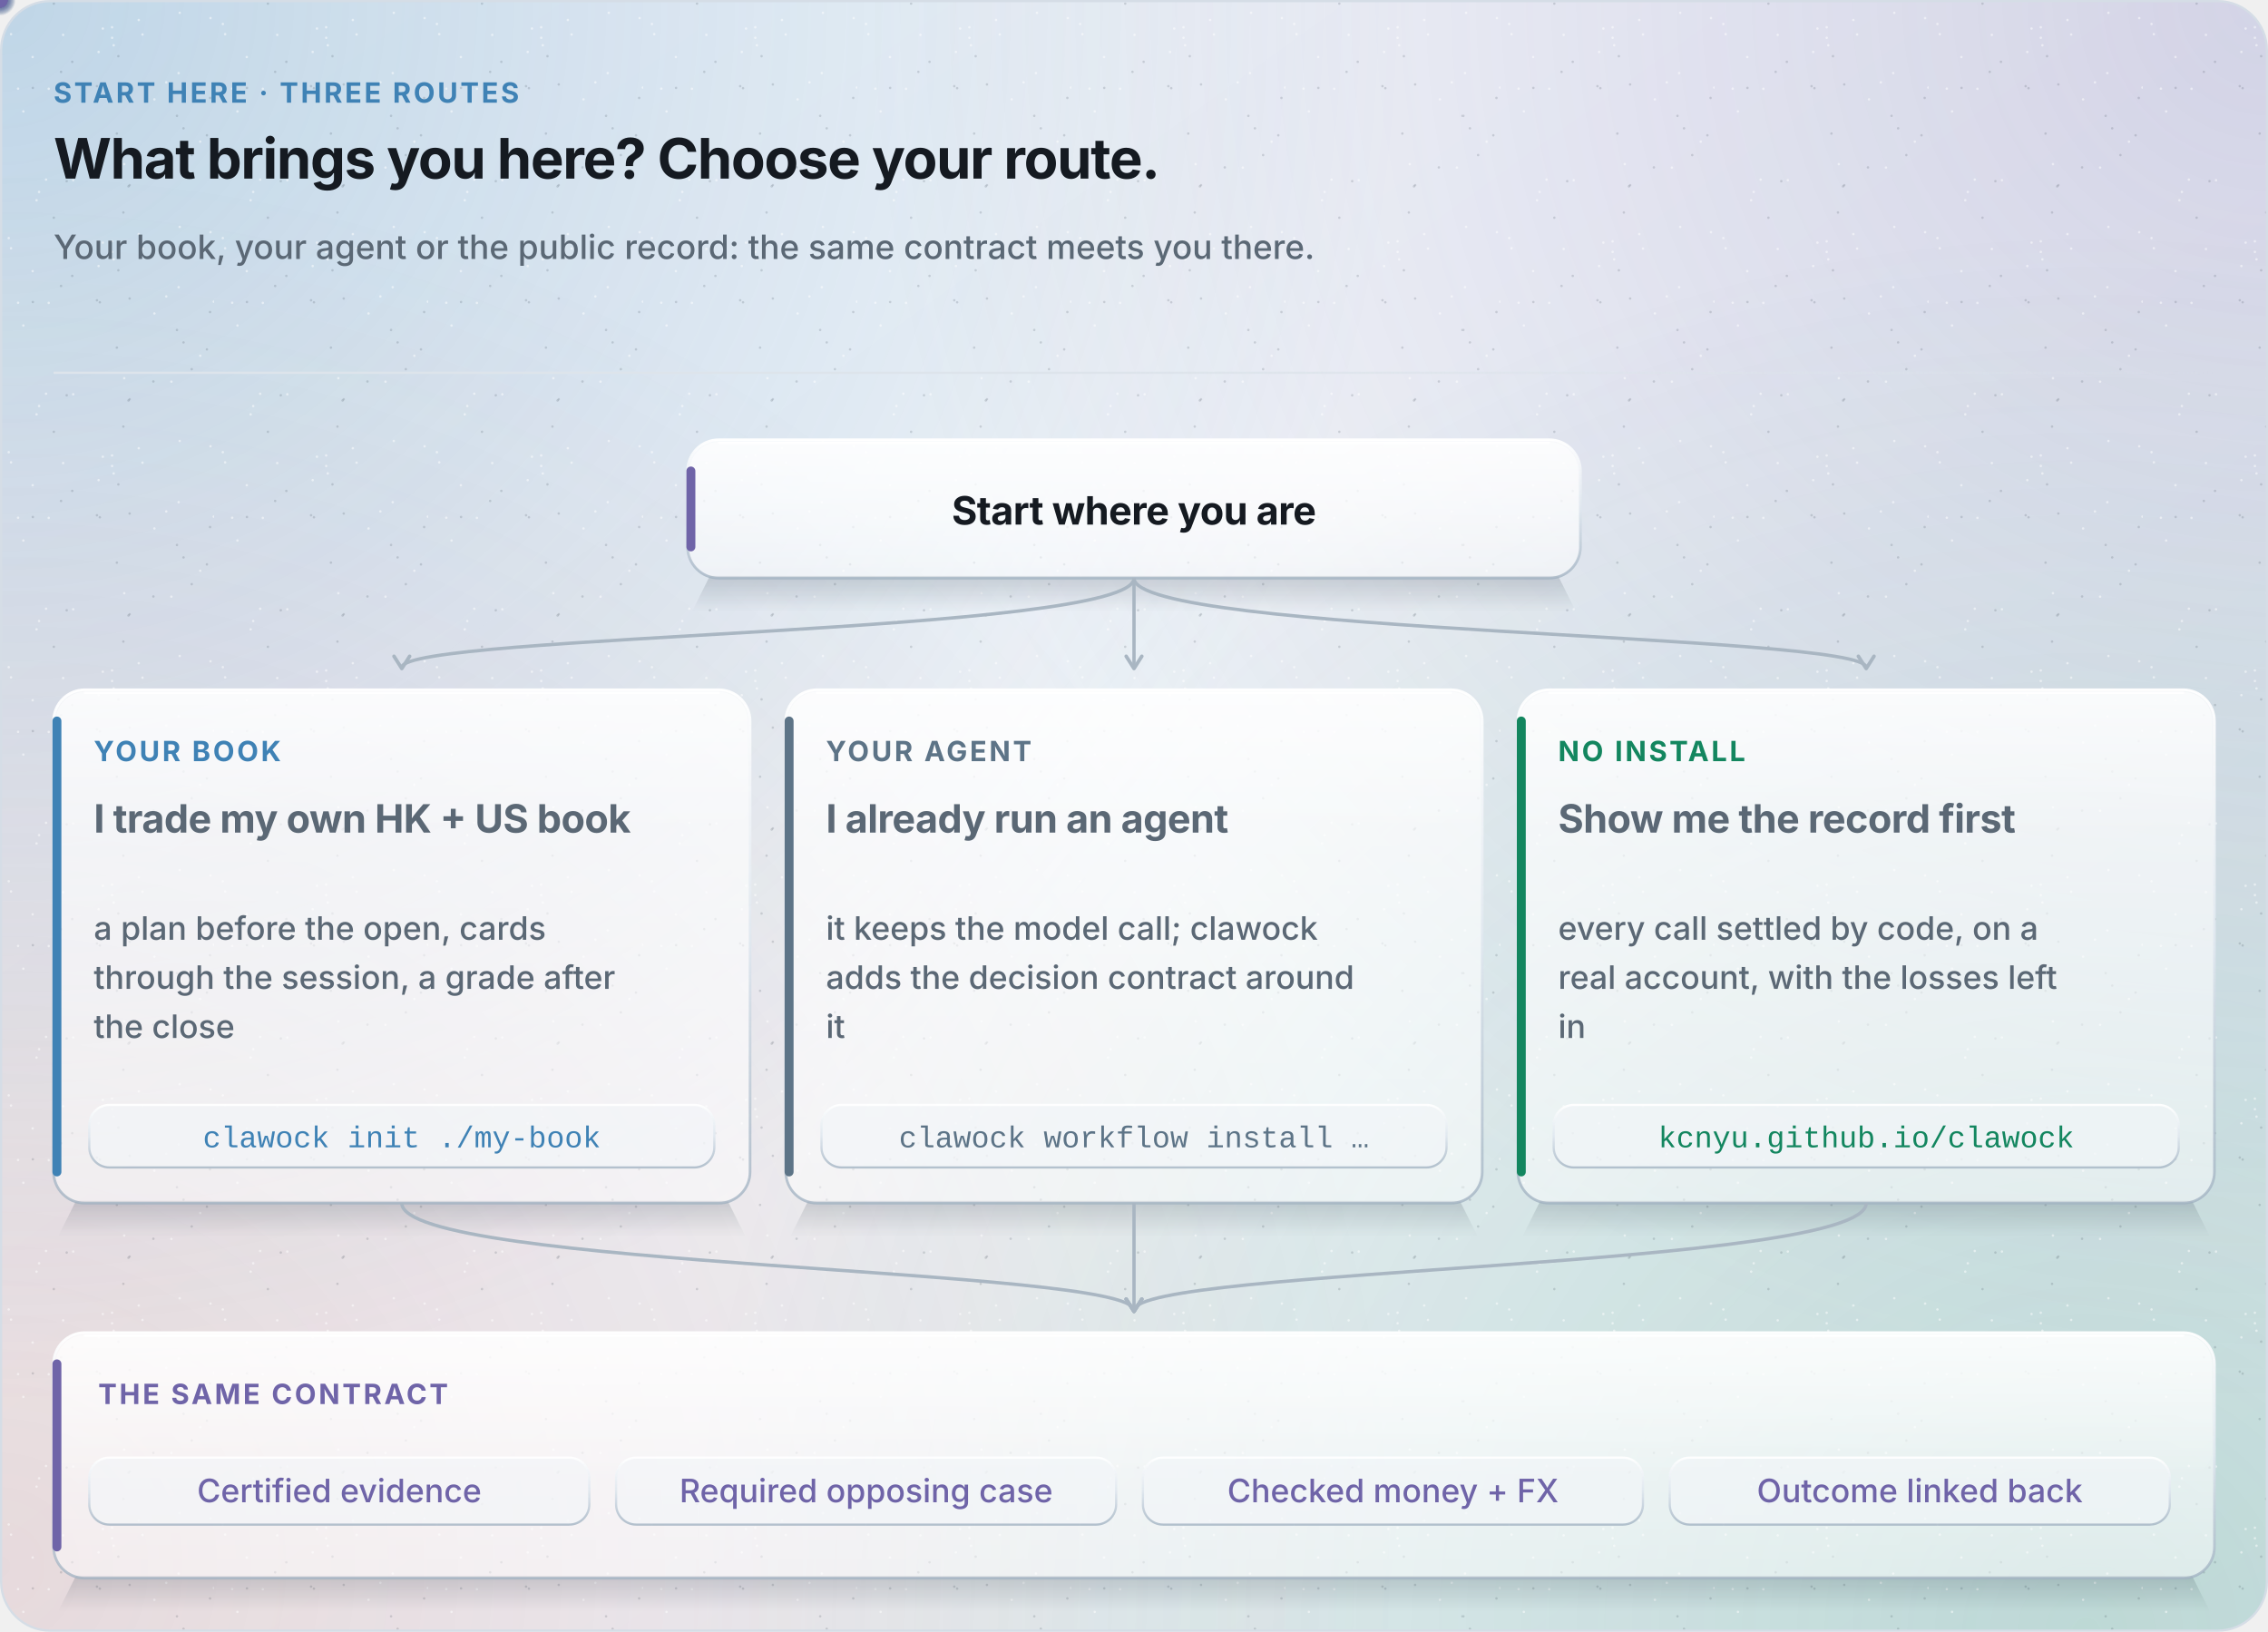
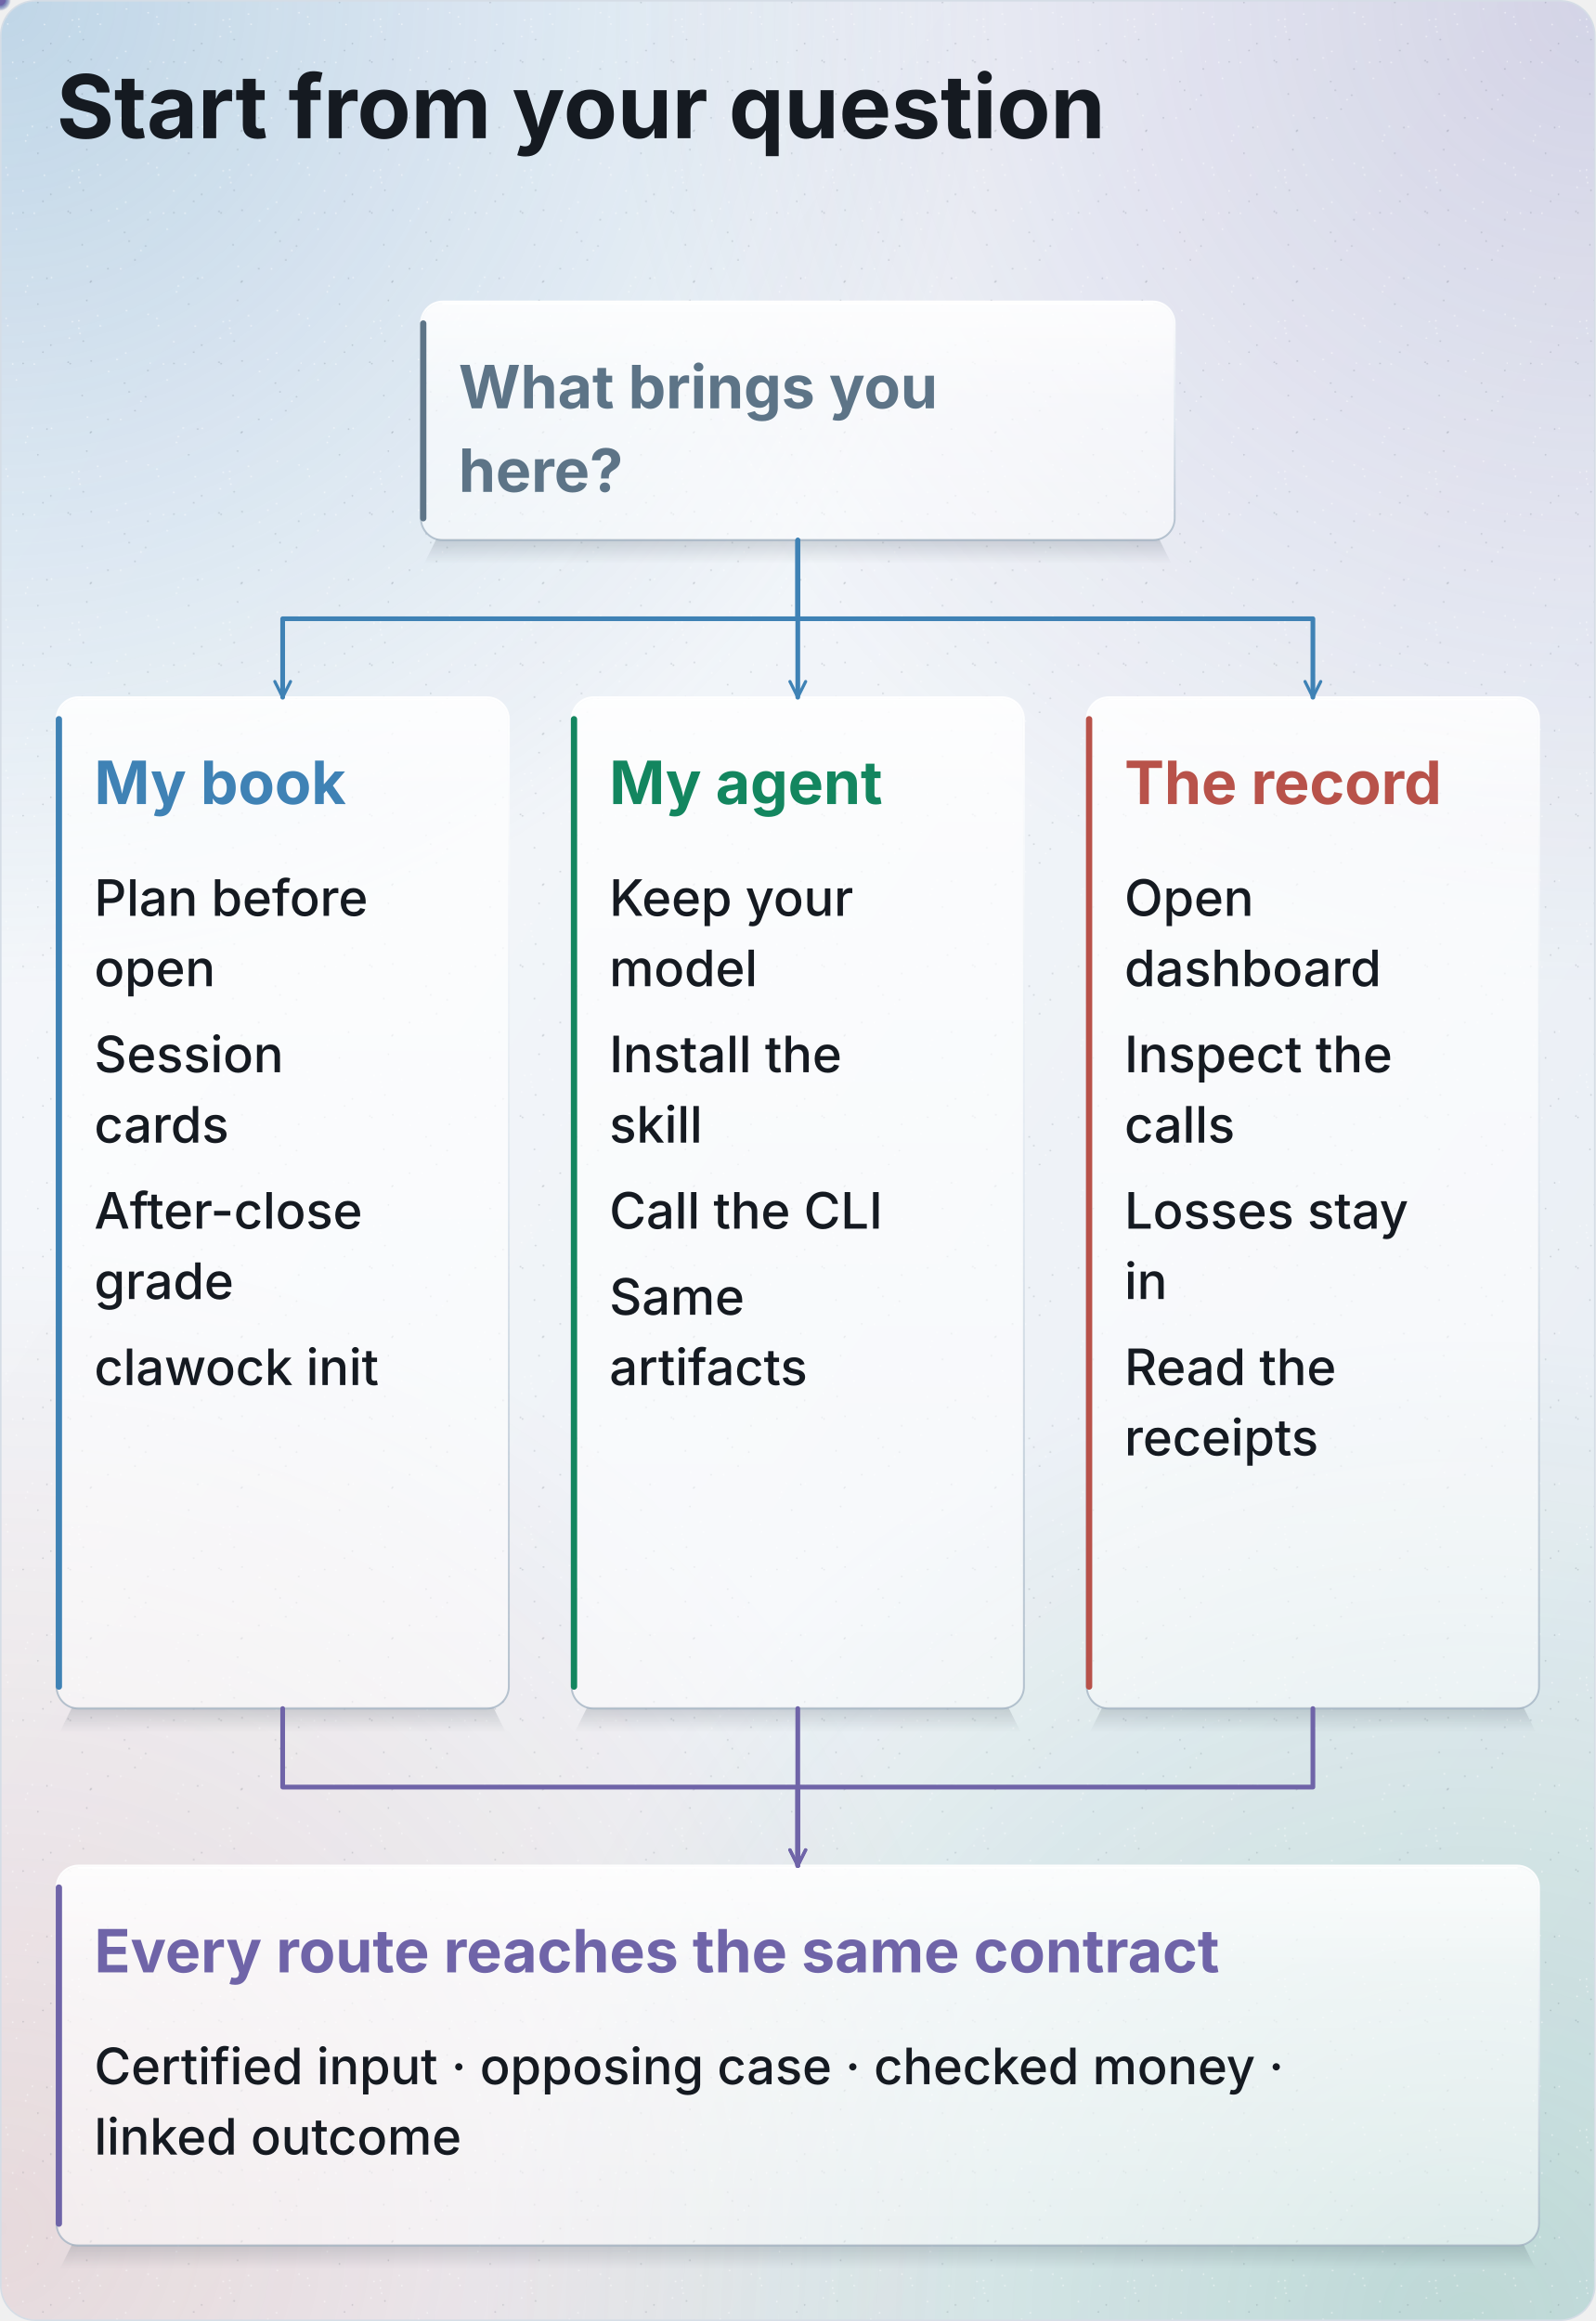
- <svg xmlns="http://www.w3.org/2000/svg" xmlns:xlink="http://www.w3.org/1999/xlink" width="1016" height="731" viewBox="0 0 1016 731" role="img" aria-labelledby="title desc">
+ <svg xmlns="http://www.w3.org/2000/svg" xmlns:xlink="http://www.w3.org/1999/xlink" width="1016" height="1478" viewBox="0 0 1016 1478" role="img" aria-labelledby="title desc">
  <defs>
    <linearGradient id="page" x1="0" y1="0" x2="1" y2="1">
      <stop offset="0" stop-color="#f7f9fc" />
      <stop offset=".6" stop-color="#eef2f7" />
      <stop offset="1" stop-color="#e6ecf3" />
    </linearGradient>
    <radialGradient id="field-blue" cx="0" cy="0" r="629.92" gradientUnits="userSpaceOnUse">
      <stop offset="0" stop-color="#3f82b5" stop-opacity="0.3" />
      <stop offset="1" stop-color="#3f82b5" stop-opacity="0" />
    </radialGradient>
    <radialGradient id="field-violet" cx="1016" cy="0" r="629.92" gradientUnits="userSpaceOnUse">
      <stop offset="0" stop-color="#6f64a8" stop-opacity="0.22" />
      <stop offset="1" stop-color="#6f64a8" stop-opacity="0" />
    </radialGradient>
-     <radialGradient id="field-green" cx="934.72" cy="731" r="629.92" gradientUnits="userSpaceOnUse">
+     <radialGradient id="field-green" cx="934.72" cy="1478" r="629.92" gradientUnits="userSpaceOnUse">
      <stop offset="0" stop-color="#13865f" stop-opacity="0.2" />
      <stop offset="1" stop-color="#13865f" stop-opacity="0" />
    </radialGradient>
-     <radialGradient id="field-warm" cx="0" cy="701.76" r="629.92" gradientUnits="userSpaceOnUse">
+     <radialGradient id="field-warm" cx="0" cy="1418.88" r="629.92" gradientUnits="userSpaceOnUse">
      <stop offset="0" stop-color="#b8524a" stop-opacity="0.16" />
      <stop offset="1" stop-color="#b8524a" stop-opacity="0" />
    </radialGradient>
    <pattern id="grain" width="96" height="96" patternUnits="userSpaceOnUse">
      <circle cx="32.83" cy="80.8" r=".55" fill="#ffffff" fill-opacity=".5" />
      <circle cx="21.85" cy="39.82" r=".55" fill="#ffffff" fill-opacity=".5" />
      <circle cx="29.91" cy="81.24" r=".55" fill="#22303c" fill-opacity=".16" />
      <circle cx="44.21" cy="23.3" r=".55" fill="#ffffff" fill-opacity=".5" />
      <circle cx="94.19" cy="43.92" r=".55" fill="#22303c" fill-opacity=".16" />
      <circle cx="14.73" cy="39.42" r=".55" fill="#22303c" fill-opacity=".16" />
      <circle cx="32.39" cy="27.72" r=".55" fill="#22303c" fill-opacity=".16" />
      <circle cx="44.77" cy="39.54" r=".55" fill="#22303c" fill-opacity=".16" />
      <circle cx="55.71" cy="73.6" r=".55" fill="#ffffff" fill-opacity=".5" />
      <circle cx="80.57" cy="5.74" r=".55" fill="#ffffff" fill-opacity=".5" />
      <circle cx="74.55" cy="36.92" r=".55" fill="#ffffff" fill-opacity=".5" />
      <circle cx="58.13" cy="37.86" r=".55" fill="#22303c" fill-opacity=".16" />
      <circle cx="53.07" cy="25.2" r=".55" fill="#22303c" fill-opacity=".16" />
      <circle cx="27.37" cy="32.22" r=".55" fill="#22303c" fill-opacity=".16" />
      <circle cx="10.47" cy="49.96" r=".55" fill="#ffffff" fill-opacity=".5" />
      <circle cx="24.13" cy="1.62" r=".55" fill="#22303c" fill-opacity=".16" />
      <circle cx="58.11" cy="83.04" r=".55" fill="#22303c" fill-opacity=".16" />
      <circle cx="50.97" cy="20.3" r=".55" fill="#ffffff" fill-opacity=".5" />
      <circle cx="28.31" cy="15.64" r=".55" fill="#ffffff" fill-opacity=".5" />
      <circle cx="82.29" cy="57.54" r=".55" fill="#22303c" fill-opacity=".16" />
      <circle cx="8.11" cy="39.76" r=".55" fill="#ffffff" fill-opacity=".5" />
      <circle cx="50.25" cy="12.22" r=".55" fill="#ffffff" fill-opacity=".5" />
      <circle cx="3.91" cy="10.76" r=".55" fill="#ffffff" fill-opacity=".5" />
      <circle cx="68.77" cy="75.06" r=".55" fill="#22303c" fill-opacity=".16" />
      <circle cx="50.27" cy="16.96" r=".55" fill="#ffffff" fill-opacity=".5" />
      <circle cx="17.53" cy="86.06" r=".55" fill="#ffffff" fill-opacity=".5" />
      <circle cx="79.35" cy="51.96" r=".55" fill="#22303c" fill-opacity=".16" />
      <circle cx="85.97" cy="69.54" r=".55" fill="#22303c" fill-opacity=".16" />
      <circle cx="55.31" cy="95.28" r=".55" fill="#22303c" fill-opacity=".16" />
      <circle cx="20.65" cy="80.54" r=".55" fill="#ffffff" fill-opacity=".5" />
      <circle cx="52.39" cy="59.88" r=".55" fill="#22303c" fill-opacity=".16" />
      <circle cx="62.21" cy="8.98" r=".55" fill="#ffffff" fill-opacity=".5" />
      <circle cx="89.79" cy="63.52" r=".55" fill="#ffffff" fill-opacity=".5" />
      <circle cx="80.09" cy="32.78" r=".55" fill="#ffffff" fill-opacity=".5" />
      <circle cx="4.95" cy="15.32" r=".55" fill="#ffffff" fill-opacity=".5" />
      <circle cx="76.85" cy="75.14" r=".55" fill="#ffffff" fill-opacity=".5" />
      <circle cx="69.23" cy="44.56" r=".55" fill="#ffffff" fill-opacity=".5" />
      <circle cx="57.61" cy="83.58" r=".55" fill="#22303c" fill-opacity=".16" />
      <circle cx="16.39" cy="89.8" r=".55" fill="#ffffff" fill-opacity=".5" />
      <circle cx="92.77" cy="60.66" r=".55" fill="#22303c" fill-opacity=".16" />
      <circle cx="46.11" cy="12.8" r=".55" fill="#ffffff" fill-opacity=".5" />
      <circle cx="14.65" cy="25.58" r=".55" fill="#ffffff" fill-opacity=".5" />
      <circle cx="94.39" cy="8.12" r=".55" fill="#ffffff" fill-opacity=".5" />
      <circle cx="63.89" cy="15.46" r=".55" fill="#ffffff" fill-opacity=".5" />
      <circle cx="43.47" cy="38.64" r=".55" fill="#22303c" fill-opacity=".16" />
      <circle cx="95.85" cy="39.26" r=".55" fill="#ffffff" fill-opacity=".5" />
    </pattern>
    <linearGradient id="glass" x1="0" y1="0" x2="0" y2="1">
      <stop offset="0" stop-color="#ffffff" stop-opacity=".74" />
      <stop offset="1" stop-color="#ffffff" stop-opacity=".48" />
    </linearGradient>
    <linearGradient id="glass-blue" x1="0" y1="0" x2="0" y2="1">
      <stop offset="0" stop-color="#e8f1f8" stop-opacity=".88" />
      <stop offset="1" stop-color="#e8f1f8" stop-opacity=".60" />
    </linearGradient>
    <linearGradient id="glass-green" x1="0" y1="0" x2="0" y2="1">
      <stop offset="0" stop-color="#e6f4ee" stop-opacity=".88" />
      <stop offset="1" stop-color="#e6f4ee" stop-opacity=".60" />
    </linearGradient>
    <linearGradient id="glass-warm" x1="0" y1="0" x2="0" y2="1">
      <stop offset="0" stop-color="#fbecea" stop-opacity=".88" />
      <stop offset="1" stop-color="#fbecea" stop-opacity=".60" />
    </linearGradient>
    <linearGradient id="glass-slate" x1="0" y1="0" x2="0" y2="1">
      <stop offset="0" stop-color="#eaeef2" stop-opacity=".88" />
      <stop offset="1" stop-color="#eaeef2" stop-opacity=".60" />
    </linearGradient>
    <linearGradient id="glass-violet" x1="0" y1="0" x2="0" y2="1">
      <stop offset="0" stop-color="#efedf7" stop-opacity=".88" />
      <stop offset="1" stop-color="#efedf7" stop-opacity=".60" />
    </linearGradient>
    <linearGradient id="sheen" x1="0" y1="0" x2="0" y2="1">
      <stop offset="0" stop-color="#ffffff" stop-opacity=".55" />
      <stop offset="1" stop-color="#ffffff" stop-opacity="0" />
    </linearGradient>
    <linearGradient id="rim" x1="0" y1="0" x2="0" y2="1">
      <stop offset="0" stop-color="#ffffff" stop-opacity=".95" />
      <stop offset=".5" stop-color="#dfe7ef" stop-opacity=".9" />
      <stop offset="1" stop-color="#9fb0c0" stop-opacity=".75" />
    </linearGradient>
    <linearGradient id="lift" x1="0" y1="0" x2="0" y2="1">
      <stop offset="0" stop-color="#1c2b3a" stop-opacity=".17" />
      <stop offset="1" stop-color="#1c2b3a" stop-opacity="0" />
    </linearGradient>
    <linearGradient id="rule" x1="24" y1="0" x2="992" y2="0" gradientUnits="userSpaceOnUse">
      <stop offset=".5" stop-color="#dde4eb" />
      <stop offset="1" stop-color="#dde4eb" stop-opacity="0" />
    </linearGradient>
    <radialGradient id="glow-blue">
      <stop offset=".4" stop-color="#3f82b5" stop-opacity=".36" />
      <stop offset=".72" stop-color="#3f82b5" stop-opacity=".14" />
      <stop offset="1" stop-color="#3f82b5" stop-opacity="0" />
    </radialGradient>
    <radialGradient id="glow-green">
      <stop offset=".4" stop-color="#13865f" stop-opacity=".36" />
      <stop offset=".72" stop-color="#13865f" stop-opacity=".14" />
      <stop offset="1" stop-color="#13865f" stop-opacity="0" />
    </radialGradient>
    <radialGradient id="glow-warm">
      <stop offset=".4" stop-color="#b8524a" stop-opacity=".36" />
      <stop offset=".72" stop-color="#b8524a" stop-opacity=".14" />
      <stop offset="1" stop-color="#b8524a" stop-opacity="0" />
    </radialGradient>
    <radialGradient id="glow-slate">
      <stop offset=".4" stop-color="#5d7487" stop-opacity=".36" />
      <stop offset=".72" stop-color="#5d7487" stop-opacity=".14" />
      <stop offset="1" stop-color="#5d7487" stop-opacity="0" />
    </radialGradient>
    <radialGradient id="glow-violet">
      <stop offset=".4" stop-color="#6f64a8" stop-opacity=".36" />
      <stop offset=".72" stop-color="#6f64a8" stop-opacity=".14" />
      <stop offset="1" stop-color="#6f64a8" stop-opacity="0" />
    </radialGradient>
+     <marker id="arrow-blue" markerWidth="14" markerHeight="14" refX="12" refY="7" orient="auto" markerUnits="userSpaceOnUse">
+       <path d="M2 2L12 7L2 12" fill="none" stroke="#3f82b5" stroke-width="2" stroke-linecap="round" stroke-linejoin="round" />
+     </marker>
    <marker id="arr" markerWidth="10" markerHeight="10" refX="6" refY="5" orient="auto" markerUnits="userSpaceOnUse">
      <path d="M1 1.5L6.5 5L1 8.5" fill="none" stroke="#a9b6c2" stroke-width="1.6" stroke-linecap="round" stroke-linejoin="round" />
    </marker>
-     <style>text{font-family:-apple-system,BlinkMacSystemFont,"SF Pro Text","Segoe UI",Inter,Roboto,"Helvetica Neue",Arial,sans-serif}.kick{font-size:12.5px;font-weight:700}.title{font-size:25px;font-weight:750}.sub{font-size:15px;font-weight:450}.h{font-size:17.5px;font-weight:700}.b{font-size:15px;font-weight:450}.m{font-size:14.5px;font-weight:450}.code{font-size:13.5px;font-weight:500}.tag{font-size:11.5px;font-weight:700}.kick{letter-spacing:1.1px}.title{letter-spacing:-.5px}.h{letter-spacing:-.2px}.tag{letter-spacing:.9px}.code{font-family:ui-monospace,SFMono-Regular,Menlo,Consolas,"Liberation Mono",monospace}.breathe{animation:breathe 2.4s ease-in-out infinite}@keyframes breathe{50%{opacity:.35}}@media (prefers-reduced-motion:reduce){.pulse{display:none}.breathe,.sweep{animation:none}}</style>
+     <marker id="arrow-green" markerWidth="14" markerHeight="14" refX="12" refY="7" orient="auto" markerUnits="userSpaceOnUse">
+       <path d="M2 2L12 7L2 12" fill="none" stroke="#13865f" stroke-width="2" stroke-linecap="round" stroke-linejoin="round" />
+     </marker>
+     <marker id="arr" markerWidth="10" markerHeight="10" refX="6" refY="5" orient="auto" markerUnits="userSpaceOnUse">
+       <path d="M1 1.5L6.5 5L1 8.5" fill="none" stroke="#a9b6c2" stroke-width="1.6" stroke-linecap="round" stroke-linejoin="round" />
+     </marker>
+     <marker id="arrow-warm" markerWidth="14" markerHeight="14" refX="12" refY="7" orient="auto" markerUnits="userSpaceOnUse">
+       <path d="M2 2L12 7L2 12" fill="none" stroke="#b8524a" stroke-width="2" stroke-linecap="round" stroke-linejoin="round" />
+     </marker>
+     <marker id="arr" markerWidth="10" markerHeight="10" refX="6" refY="5" orient="auto" markerUnits="userSpaceOnUse">
+       <path d="M1 1.5L6.5 5L1 8.5" fill="none" stroke="#a9b6c2" stroke-width="1.6" stroke-linecap="round" stroke-linejoin="round" />
+     </marker>
+     <marker id="arrow-slate" markerWidth="14" markerHeight="14" refX="12" refY="7" orient="auto" markerUnits="userSpaceOnUse">
+       <path d="M2 2L12 7L2 12" fill="none" stroke="#5d7487" stroke-width="2" stroke-linecap="round" stroke-linejoin="round" />
+     </marker>
+     <marker id="arr" markerWidth="10" markerHeight="10" refX="6" refY="5" orient="auto" markerUnits="userSpaceOnUse">
+       <path d="M1 1.5L6.5 5L1 8.5" fill="none" stroke="#a9b6c2" stroke-width="1.6" stroke-linecap="round" stroke-linejoin="round" />
+     </marker>
+     <marker id="arrow-violet" markerWidth="14" markerHeight="14" refX="12" refY="7" orient="auto" markerUnits="userSpaceOnUse">
+       <path d="M2 2L12 7L2 12" fill="none" stroke="#6f64a8" stroke-width="2" stroke-linecap="round" stroke-linejoin="round" />
+     </marker>
+     <style>text{font-family:-apple-system,BlinkMacSystemFont,"SF Pro Text","Segoe UI",Inter,Roboto,"Helvetica Neue",Arial,sans-serif}.kick{font-size:12.5px;font-weight:700}.title{font-size:25px;font-weight:750}.sub{font-size:15px;font-weight:450}.h{font-size:17.5px;font-weight:700}.b{font-size:15px;font-weight:450}.m{font-size:14.5px;font-weight:450}.code{font-size:13.5px;font-weight:500}.tag{font-size:11.5px;font-weight:700}.display{font-size:56px;font-weight:750}.heading{font-size:38px;font-weight:700}.body{font-size:32px;font-weight:450}.mono{font-size:32px;font-weight:500}.overview{font-size:46px;font-weight:450}.overview_h{font-size:48px;font-weight:700}.overview_title{font-size:68px;font-weight:750}.kick{letter-spacing:1.1px}.title{letter-spacing:-.5px}.h{letter-spacing:-.2px}.tag{letter-spacing:.9px}.code,.mono{font-family:ui-monospace,SFMono-Regular,Menlo,Consolas,"Liberation Mono",monospace}.breathe{animation:breathe 2.4s ease-in-out infinite}@keyframes breathe{50%{opacity:.35}}@media (prefers-reduced-motion:reduce){.pulse{display:none}.breathe,.sweep{animation:none}}</style>
  </defs>
-   <rect x=".5" y=".5" width="1015" height="730" rx="22" fill="url(#page)" />
-   <rect x=".5" y=".5" width="1015" height="730" rx="22" fill="url(#field-blue)" />
-   <rect x=".5" y=".5" width="1015" height="730" rx="22" fill="url(#field-violet)" />
-   <rect x=".5" y=".5" width="1015" height="730" rx="22" fill="url(#field-green)" />
-   <rect x=".5" y=".5" width="1015" height="730" rx="22" fill="url(#field-warm)" />
-   <rect x=".5" y=".5" width="1015" height="730" rx="22" fill="url(#grain)" stroke="#d5dde6" />
-   <text x="24" y="46" class="kick">
-     <tspan fill="#3f82b5">START HERE · THREE ROUTES</tspan>
-   </text>
-   <text x="24" y="80" class="title">
-     <tspan fill="#151a21">What brings you here? Choose your route.</tspan>
-   </text>
-   <text x="24" y="116" class="sub">
-     <tspan fill="#5b6875">Your book, your agent or the public record: the same contract meets you there.</tspan>
-   </text>
-   <path d="M24 167H992" stroke="url(#rule)" />
-   <path d="M318 258H698L706 274H310Z" fill="url(#lift)" />
-   <rect x="308" y="197" width="400" height="62" rx="14" fill="url(#glass)" stroke="url(#rim)" stroke-width="1.2" />
-   <rect class="sheen" x="309" y="198" width="398" height="60" rx="13" fill="url(#sheen)" />
-   <path d="M322 198.4H694" stroke="#ffffff" stroke-opacity=".95" stroke-linecap="round" />
-   <path d="M309.5 211V245" stroke="#6f64a8" stroke-width="4" stroke-linecap="round" />
-   <text x="508" y="235" class="h" text-anchor="middle">
-     <tspan fill="#151a21">Start where you are</tspan>
-   </text>
-   <path id="w1" d="M508 259C508 284 180 284 180 299" fill="none" stroke="#a9b6c2" stroke-width="1.5" marker-end="url(#arr)" />
-   <circle class="pulse" r="7" fill="url(#glow-blue)">
-     <animateMotion dur="2.2s" begin="-0.00s" repeatCount="indefinite" keyPoints="0;1" keyTimes="0;1" calcMode="spline" keySplines=".45 0 .55 1">
-       <mpath href="#w1" xlink:href="#w1" />
-     </animateMotion>
-   </circle>
-   <circle class="pulse" r="3.4" fill="#3f82b5">
-     <animateMotion dur="2.2s" begin="-0.00s" repeatCount="indefinite" keyPoints="0;1" keyTimes="0;1" calcMode="spline" keySplines=".45 0 .55 1">
-       <mpath href="#w1" xlink:href="#w1" />
-     </animateMotion>
-   </circle>
-   <path d="M34 538H326L334 554H26Z" fill="url(#lift)" />
-   <rect x="24" y="309" width="312" height="230" rx="14" fill="url(#glass)" stroke="url(#rim)" stroke-width="1.2" />
-   <rect class="sheen" x="25" y="310" width="310" height="64" rx="13" fill="url(#sheen)" />
-   <path d="M38 310.4H322" stroke="#ffffff" stroke-opacity=".95" stroke-linecap="round" />
-   <path d="M25.5 323V525" stroke="#3f82b5" stroke-width="4" stroke-linecap="round" />
-   <text x="42" y="341" class="kick">
-     <tspan fill="#3f82b5">YOUR BOOK</tspan>
-   </text>
-   <text x="42" y="373" class="h">
-     <tspan fill="#5b6875">I trade my own HK + US book</tspan>
-   </text>
-   <text x="42" y="421" class="m">
-     <tspan fill="#5b6875">a plan before the open, cards</tspan>
-   </text>
-   <text x="42" y="443" class="m">
-     <tspan fill="#5b6875">through the session, a grade after</tspan>
-   </text>
-   <text x="42" y="465" class="m">
-     <tspan fill="#5b6875">the close</tspan>
-   </text>
-   <rect x="40" y="495" width="280" height="28" rx="9" fill="#f2f5f8" fill-opacity=".62" stroke="url(#rim)" />
-   <text x="180" y="514" class="code" text-anchor="middle">
-     <tspan fill="#3f82b5">clawock init ./my-book</tspan>
-   </text>
-   <path id="w2" d="M508 259C508 284 508 284 508 299" fill="none" stroke="#a9b6c2" stroke-width="1.5" marker-end="url(#arr)" />
-   <circle class="pulse" r="7" fill="url(#glow-slate)">
-     <animateMotion dur="2.2s" begin="-0.80s" repeatCount="indefinite" keyPoints="0;1" keyTimes="0;1" calcMode="spline" keySplines=".45 0 .55 1">
-       <mpath href="#w2" xlink:href="#w2" />
-     </animateMotion>
-   </circle>
-   <circle class="pulse" r="3.4" fill="#5d7487">
-     <animateMotion dur="2.2s" begin="-0.80s" repeatCount="indefinite" keyPoints="0;1" keyTimes="0;1" calcMode="spline" keySplines=".45 0 .55 1">
-       <mpath href="#w2" xlink:href="#w2" />
-     </animateMotion>
-   </circle>
-   <path d="M362 538H654L662 554H354Z" fill="url(#lift)" />
-   <rect x="352" y="309" width="312" height="230" rx="14" fill="url(#glass)" stroke="url(#rim)" stroke-width="1.2" />
-   <rect class="sheen" x="353" y="310" width="310" height="64" rx="13" fill="url(#sheen)" />
-   <path d="M366 310.4H650" stroke="#ffffff" stroke-opacity=".95" stroke-linecap="round" />
-   <path d="M353.5 323V525" stroke="#5d7487" stroke-width="4" stroke-linecap="round" />
-   <text x="370" y="341" class="kick">
-     <tspan fill="#5d7487">YOUR AGENT</tspan>
-   </text>
-   <text x="370" y="373" class="h">
-     <tspan fill="#5b6875">I already run an agent</tspan>
-   </text>
-   <text x="370" y="421" class="m">
-     <tspan fill="#5b6875">it keeps the model call; clawock</tspan>
-   </text>
-   <text x="370" y="443" class="m">
-     <tspan fill="#5b6875">adds the decision contract around</tspan>
-   </text>
-   <text x="370" y="465" class="m">
-     <tspan fill="#5b6875">it</tspan>
-   </text>
-   <rect x="368" y="495" width="280" height="28" rx="9" fill="#f2f5f8" fill-opacity=".62" stroke="url(#rim)" />
-   <text x="508" y="514" class="code" text-anchor="middle">
-     <tspan fill="#5d7487">clawock workflow install …</tspan>
-   </text>
-   <path id="w3" d="M508 259C508 284 836 284 836 299" fill="none" stroke="#a9b6c2" stroke-width="1.5" marker-end="url(#arr)" />
-   <circle class="pulse" r="7" fill="url(#glow-green)">
-     <animateMotion dur="2.2s" begin="-1.60s" repeatCount="indefinite" keyPoints="0;1" keyTimes="0;1" calcMode="spline" keySplines=".45 0 .55 1">
-       <mpath href="#w3" xlink:href="#w3" />
-     </animateMotion>
-   </circle>
-   <circle class="pulse" r="3.4" fill="#13865f">
-     <animateMotion dur="2.2s" begin="-1.60s" repeatCount="indefinite" keyPoints="0;1" keyTimes="0;1" calcMode="spline" keySplines=".45 0 .55 1">
-       <mpath href="#w3" xlink:href="#w3" />
-     </animateMotion>
-   </circle>
-   <path d="M690 538H982L990 554H682Z" fill="url(#lift)" />
-   <rect x="680" y="309" width="312" height="230" rx="14" fill="url(#glass)" stroke="url(#rim)" stroke-width="1.2" />
-   <rect class="sheen" x="681" y="310" width="310" height="64" rx="13" fill="url(#sheen)" />
-   <path d="M694 310.4H978" stroke="#ffffff" stroke-opacity=".95" stroke-linecap="round" />
-   <path d="M681.5 323V525" stroke="#13865f" stroke-width="4" stroke-linecap="round" />
-   <text x="698" y="341" class="kick">
-     <tspan fill="#13865f">NO INSTALL</tspan>
-   </text>
-   <text x="698" y="373" class="h">
-     <tspan fill="#5b6875">Show me the record first</tspan>
-   </text>
-   <text x="698" y="421" class="m">
-     <tspan fill="#5b6875">every call settled by code, on a</tspan>
-   </text>
-   <text x="698" y="443" class="m">
-     <tspan fill="#5b6875">real account, with the losses left</tspan>
-   </text>
-   <text x="698" y="465" class="m">
-     <tspan fill="#5b6875">in</tspan>
-   </text>
-   <rect x="696" y="495" width="280" height="28" rx="9" fill="#f2f5f8" fill-opacity=".62" stroke="url(#rim)" />
-   <text x="836" y="514" class="code" text-anchor="middle">
-     <tspan fill="#13865f">kcnyu.github.io/clawock</tspan>
-   </text>
-   <path id="w4" d="M180 539C180 568 508 568 508 587" fill="none" stroke="#a9b6c2" stroke-width="1.5" marker-end="url(#arr)" />
-   <circle class="pulse" r="7" fill="url(#glow-violet)">
-     <animateMotion dur="2.2s" begin="-0.00s" repeatCount="indefinite" keyPoints="0;1" keyTimes="0;1" calcMode="spline" keySplines=".45 0 .55 1">
-       <mpath href="#w4" xlink:href="#w4" />
-     </animateMotion>
-   </circle>
-   <circle class="pulse" r="3.4" fill="#6f64a8">
-     <animateMotion dur="2.2s" begin="-0.00s" repeatCount="indefinite" keyPoints="0;1" keyTimes="0;1" calcMode="spline" keySplines=".45 0 .55 1">
-       <mpath href="#w4" xlink:href="#w4" />
-     </animateMotion>
-   </circle>
-   <path id="w5" d="M508 539C508 568 508 568 508 587" fill="none" stroke="#a9b6c2" stroke-width="1.5" marker-end="url(#arr)" />
-   <circle class="pulse" r="7" fill="url(#glow-violet)">
-     <animateMotion dur="2.2s" begin="-0.60s" repeatCount="indefinite" keyPoints="0;1" keyTimes="0;1" calcMode="spline" keySplines=".45 0 .55 1">
-       <mpath href="#w5" xlink:href="#w5" />
-     </animateMotion>
-   </circle>
-   <circle class="pulse" r="3.4" fill="#6f64a8">
-     <animateMotion dur="2.2s" begin="-0.60s" repeatCount="indefinite" keyPoints="0;1" keyTimes="0;1" calcMode="spline" keySplines=".45 0 .55 1">
-       <mpath href="#w5" xlink:href="#w5" />
-     </animateMotion>
-   </circle>
-   <path id="w6" d="M836 539C836 568 508 568 508 587" fill="none" stroke="#a9b6c2" stroke-width="1.5" marker-end="url(#arr)" />
-   <circle class="pulse" r="7" fill="url(#glow-violet)">
-     <animateMotion dur="2.2s" begin="-1.20s" repeatCount="indefinite" keyPoints="0;1" keyTimes="0;1" calcMode="spline" keySplines=".45 0 .55 1">
-       <mpath href="#w6" xlink:href="#w6" />
-     </animateMotion>
-   </circle>
-   <circle class="pulse" r="3.4" fill="#6f64a8">
-     <animateMotion dur="2.2s" begin="-1.20s" repeatCount="indefinite" keyPoints="0;1" keyTimes="0;1" calcMode="spline" keySplines=".45 0 .55 1">
-       <mpath href="#w6" xlink:href="#w6" />
-     </animateMotion>
-   </circle>
-   <path d="M34 706H982L990 722H26Z" fill="url(#lift)" />
-   <rect x="24" y="597" width="968" height="110" rx="14" fill="url(#glass)" stroke="url(#rim)" stroke-width="1.2" />
-   <rect class="sheen" x="25" y="598" width="966" height="64" rx="13" fill="url(#sheen)" />
-   <path d="M38 598.4H978" stroke="#ffffff" stroke-opacity=".95" stroke-linecap="round" />
-   <path d="M25.5 611V693" stroke="#6f64a8" stroke-width="4" stroke-linecap="round" />
-   <text x="44" y="629" class="kick">
-     <tspan fill="#6f64a8">THE SAME CONTRACT</tspan>
-   </text>
-   <rect x="40" y="653" width="224" height="30" rx="9" fill="#f2f5f8" fill-opacity=".62" stroke="url(#rim)" />
-   <text x="152" y="673" class="m" text-anchor="middle">
-     <tspan fill="#6f64a8">Certified evidence</tspan>
-   </text>
-   <rect x="276" y="653" width="224" height="30" rx="9" fill="#f2f5f8" fill-opacity=".62" stroke="url(#rim)" />
-   <text x="388" y="673" class="m" text-anchor="middle">
-     <tspan fill="#6f64a8">Required opposing case</tspan>
-   </text>
-   <rect x="512" y="653" width="224" height="30" rx="9" fill="#f2f5f8" fill-opacity=".62" stroke="url(#rim)" />
-   <text x="624" y="673" class="m" text-anchor="middle">
-     <tspan fill="#6f64a8">Checked money + FX</tspan>
-   </text>
-   <rect x="748" y="653" width="224" height="30" rx="9" fill="#f2f5f8" fill-opacity=".62" stroke="url(#rim)" />
-   <text x="860" y="673" class="m" text-anchor="middle">
-     <tspan fill="#6f64a8">Outcome linked back</tspan>
-   </text>
+   <rect x=".5" y=".5" width="1015" height="1477" rx="22" fill="url(#page)" />
+   <rect x=".5" y=".5" width="1015" height="1477" rx="22" fill="url(#field-blue)" />
+   <rect x=".5" y=".5" width="1015" height="1477" rx="22" fill="url(#field-violet)" />
+   <rect x=".5" y=".5" width="1015" height="1477" rx="22" fill="url(#field-green)" />
+   <rect x=".5" y=".5" width="1015" height="1477" rx="22" fill="url(#field-warm)" />
+   <rect x=".5" y=".5" width="1015" height="1477" rx="22" fill="url(#grain)" stroke="#d5dde6" />
+   <g data-diagram="start-here">
+     <text x="36" y="88" class="display">
+       <tspan fill="#151a21">Start from your question</tspan>
+     </text>
+     <g>
+       <path d="M278 343H738L746 359H270Z" fill="url(#lift)" />
+       <rect data-node="question" x="268" y="192" width="480" height="152" rx="14" fill="url(#glass)" stroke="url(#rim)" stroke-width="1.2" />
+       <rect class="sheen" x="269" y="193" width="478" height="64" rx="13" fill="url(#sheen)" />
+       <path d="M282 193.4H734" stroke="#ffffff" stroke-opacity=".95" stroke-linecap="round" />
+       <path d="M269.5 206V330" stroke="#5d7487" stroke-width="4" stroke-linecap="round" />
+       <text data-in="question" x="292" y="260" class="heading">
+         <tspan fill="#5d7487">What brings you</tspan>
+       </text>
+       <text data-in="question" x="292" y="313.2" class="heading">
+         <tspan fill="#5d7487">here?</tspan>
+       </text>
+     </g>
+     <g>
+       <path d="M46 1087H314L322 1103H38Z" fill="url(#lift)" />
+       <rect data-node="book" x="36" y="444" width="288" height="644" rx="14" fill="url(#glass)" stroke="url(#rim)" stroke-width="1.2" />
+       <rect class="sheen" x="37" y="445" width="286" height="64" rx="13" fill="url(#sheen)" />
+       <path d="M50 445.4H310" stroke="#ffffff" stroke-opacity=".95" stroke-linecap="round" />
+       <path d="M37.5 458V1074" stroke="#3f82b5" stroke-width="4" stroke-linecap="round" />
+       <text data-in="book" x="60" y="512" class="heading">
+         <tspan fill="#3f82b5">My book</tspan>
+       </text>
+       <text data-in="book" x="60" y="583.2" class="body">
+         <tspan fill="#151a21">Plan before</tspan>
+       </text>
+       <text data-in="book" x="60" y="628" class="body">
+         <tspan fill="#151a21">open</tspan>
+       </text>
+       <text data-in="book" x="60" y="682.8" class="body">
+         <tspan fill="#151a21">Session</tspan>
+       </text>
+       <text data-in="book" x="60" y="727.6" class="body">
+         <tspan fill="#151a21">cards</tspan>
+       </text>
+       <text data-in="book" x="60" y="782.4" class="body">
+         <tspan fill="#151a21">After-close</tspan>
+       </text>
+       <text data-in="book" x="60" y="827.2" class="body">
+         <tspan fill="#151a21">grade</tspan>
+       </text>
+       <text data-in="book" x="60" y="882" class="body">
+         <tspan fill="#151a21">clawock init</tspan>
+       </text>
+     </g>
+     <path data-from="question:bottom" data-to="book:top" id="w1" d="M508 344 L508 394 L180 394 L180 444" fill="none" stroke="#3f82b5" stroke-width="3" stroke-linecap="round" stroke-linejoin="round" marker-end="url(#arrow-blue)" />
+     <circle class="pulse" r="7" fill="url(#glow-blue)">
+       <animateMotion dur="2.2s" begin="0.00s" repeatCount="indefinite" keyPoints="0;1" keyTimes="0;1" calcMode="spline" keySplines=".45 0 .55 1">
+         <mpath href="#w1" xlink:href="#w1" />
+       </animateMotion>
+     </circle>
+     <circle class="pulse" r="3.4" fill="#3f82b5">
+       <animateMotion dur="2.2s" begin="0.00s" repeatCount="indefinite" keyPoints="0;1" keyTimes="0;1" calcMode="spline" keySplines=".45 0 .55 1">
+         <mpath href="#w1" xlink:href="#w1" />
+       </animateMotion>
+     </circle>
+     <g>
+       <path d="M374 1087H642L650 1103H366Z" fill="url(#lift)" />
+       <rect data-node="agent" x="364" y="444" width="288" height="644" rx="14" fill="url(#glass)" stroke="url(#rim)" stroke-width="1.2" />
+       <rect class="sheen" x="365" y="445" width="286" height="64" rx="13" fill="url(#sheen)" />
+       <path d="M378 445.4H638" stroke="#ffffff" stroke-opacity=".95" stroke-linecap="round" />
+       <path d="M365.5 458V1074" stroke="#13865f" stroke-width="4" stroke-linecap="round" />
+       <text data-in="agent" x="388" y="512" class="heading">
+         <tspan fill="#13865f">My agent</tspan>
+       </text>
+       <text data-in="agent" x="388" y="583.2" class="body">
+         <tspan fill="#151a21">Keep your</tspan>
+       </text>
+       <text data-in="agent" x="388" y="628" class="body">
+         <tspan fill="#151a21">model</tspan>
+       </text>
+       <text data-in="agent" x="388" y="682.8" class="body">
+         <tspan fill="#151a21">Install the</tspan>
+       </text>
+       <text data-in="agent" x="388" y="727.6" class="body">
+         <tspan fill="#151a21">skill</tspan>
+       </text>
+       <text data-in="agent" x="388" y="782.4" class="body">
+         <tspan fill="#151a21">Call the CLI</tspan>
+       </text>
+       <text data-in="agent" x="388" y="837.2" class="body">
+         <tspan fill="#151a21">Same</tspan>
+       </text>
+       <text data-in="agent" x="388" y="882" class="body">
+         <tspan fill="#151a21">artifacts</tspan>
+       </text>
+     </g>
+     <path data-from="question:bottom" data-to="agent:top" id="w2" d="M508 344 L508 394 L508 394 L508 444" fill="none" stroke="#3f82b5" stroke-width="3" stroke-linecap="round" stroke-linejoin="round" marker-end="url(#arrow-blue)" />
+     <circle class="pulse" r="7" fill="url(#glow-blue)">
+       <animateMotion dur="2.2s" begin="0.00s" repeatCount="indefinite" keyPoints="0;1" keyTimes="0;1" calcMode="spline" keySplines=".45 0 .55 1">
+         <mpath href="#w2" xlink:href="#w2" />
+       </animateMotion>
+     </circle>
+     <circle class="pulse" r="3.4" fill="#3f82b5">
+       <animateMotion dur="2.2s" begin="0.00s" repeatCount="indefinite" keyPoints="0;1" keyTimes="0;1" calcMode="spline" keySplines=".45 0 .55 1">
+         <mpath href="#w2" xlink:href="#w2" />
+       </animateMotion>
+     </circle>
+     <g>
+       <path d="M702 1087H970L978 1103H694Z" fill="url(#lift)" />
+       <rect data-node="record" x="692" y="444" width="288" height="644" rx="14" fill="url(#glass)" stroke="url(#rim)" stroke-width="1.2" />
+       <rect class="sheen" x="693" y="445" width="286" height="64" rx="13" fill="url(#sheen)" />
+       <path d="M706 445.4H966" stroke="#ffffff" stroke-opacity=".95" stroke-linecap="round" />
+       <path d="M693.5 458V1074" stroke="#b8524a" stroke-width="4" stroke-linecap="round" />
+       <text data-in="record" x="716" y="512" class="heading">
+         <tspan fill="#b8524a">The record</tspan>
+       </text>
+       <text data-in="record" x="716" y="583.2" class="body">
+         <tspan fill="#151a21">Open</tspan>
+       </text>
+       <text data-in="record" x="716" y="628" class="body">
+         <tspan fill="#151a21">dashboard</tspan>
+       </text>
+       <text data-in="record" x="716" y="682.8" class="body">
+         <tspan fill="#151a21">Inspect the</tspan>
+       </text>
+       <text data-in="record" x="716" y="727.6" class="body">
+         <tspan fill="#151a21">calls</tspan>
+       </text>
+       <text data-in="record" x="716" y="782.4" class="body">
+         <tspan fill="#151a21">Losses stay</tspan>
+       </text>
+       <text data-in="record" x="716" y="827.2" class="body">
+         <tspan fill="#151a21">in</tspan>
+       </text>
+       <text data-in="record" x="716" y="882" class="body">
+         <tspan fill="#151a21">Read the</tspan>
+       </text>
+       <text data-in="record" x="716" y="926.8" class="body">
+         <tspan fill="#151a21">receipts</tspan>
+       </text>
+     </g>
+     <path data-from="question:bottom" data-to="record:top" id="w3" d="M508 344 L508 394 L836 394 L836 444" fill="none" stroke="#3f82b5" stroke-width="3" stroke-linecap="round" stroke-linejoin="round" marker-end="url(#arrow-blue)" />
+     <circle class="pulse" r="7" fill="url(#glow-blue)">
+       <animateMotion dur="2.2s" begin="0.00s" repeatCount="indefinite" keyPoints="0;1" keyTimes="0;1" calcMode="spline" keySplines=".45 0 .55 1">
+         <mpath href="#w3" xlink:href="#w3" />
+       </animateMotion>
+     </circle>
+     <circle class="pulse" r="3.4" fill="#3f82b5">
+       <animateMotion dur="2.2s" begin="0.00s" repeatCount="indefinite" keyPoints="0;1" keyTimes="0;1" calcMode="spline" keySplines=".45 0 .55 1">
+         <mpath href="#w3" xlink:href="#w3" />
+       </animateMotion>
+     </circle>
+     <g>
+       <path d="M46 1429H970L978 1445H38Z" fill="url(#lift)" />
+       <rect data-node="contract" x="36" y="1188" width="944" height="242" rx="14" fill="url(#glass)" stroke="url(#rim)" stroke-width="1.2" />
+       <rect class="sheen" x="37" y="1189" width="942" height="64" rx="13" fill="url(#sheen)" />
+       <path d="M50 1189.4H966" stroke="#ffffff" stroke-opacity=".95" stroke-linecap="round" />
+       <path d="M37.5 1202V1416" stroke="#6f64a8" stroke-width="4" stroke-linecap="round" />
+       <text data-in="contract" x="60" y="1256" class="heading">
+         <tspan fill="#6f64a8">Every route reaches the same contract</tspan>
+       </text>
+       <text data-in="contract" x="60" y="1327.2" class="body">
+         <tspan fill="#151a21">Certified input · opposing case · checked money ·</tspan>
+       </text>
+       <text data-in="contract" x="60" y="1372" class="body">
+         <tspan fill="#151a21">linked outcome</tspan>
+       </text>
+     </g>
+     <path data-from="book:bottom" data-to="contract:top" id="w4" d="M180 1088 L180 1138 L508 1138 L508 1188" fill="none" stroke="#6f64a8" stroke-width="3" stroke-linecap="round" stroke-linejoin="round" marker-end="url(#arrow-violet)" />
+     <circle class="pulse" r="7" fill="url(#glow-violet)">
+       <animateMotion dur="2.2s" begin="0.00s" repeatCount="indefinite" keyPoints="0;1" keyTimes="0;1" calcMode="spline" keySplines=".45 0 .55 1">
+         <mpath href="#w4" xlink:href="#w4" />
+       </animateMotion>
+     </circle>
+     <circle class="pulse" r="3.4" fill="#6f64a8">
+       <animateMotion dur="2.2s" begin="0.00s" repeatCount="indefinite" keyPoints="0;1" keyTimes="0;1" calcMode="spline" keySplines=".45 0 .55 1">
+         <mpath href="#w4" xlink:href="#w4" />
+       </animateMotion>
+     </circle>
+     <path data-from="agent:bottom" data-to="contract:top" id="w5" d="M508 1088 L508 1138 L508 1138 L508 1188" fill="none" stroke="#6f64a8" stroke-width="3" stroke-linecap="round" stroke-linejoin="round" marker-end="url(#arrow-violet)" />
+     <circle class="pulse" r="7" fill="url(#glow-violet)">
+       <animateMotion dur="2.2s" begin="0.00s" repeatCount="indefinite" keyPoints="0;1" keyTimes="0;1" calcMode="spline" keySplines=".45 0 .55 1">
+         <mpath href="#w5" xlink:href="#w5" />
+       </animateMotion>
+     </circle>
+     <circle class="pulse" r="3.4" fill="#6f64a8">
+       <animateMotion dur="2.2s" begin="0.00s" repeatCount="indefinite" keyPoints="0;1" keyTimes="0;1" calcMode="spline" keySplines=".45 0 .55 1">
+         <mpath href="#w5" xlink:href="#w5" />
+       </animateMotion>
+     </circle>
+     <path data-from="record:bottom" data-to="contract:top" id="w6" d="M836 1088 L836 1138 L508 1138 L508 1188" fill="none" stroke="#6f64a8" stroke-width="3" stroke-linecap="round" stroke-linejoin="round" marker-end="url(#arrow-violet)" />
+     <circle class="pulse" r="7" fill="url(#glow-violet)">
+       <animateMotion dur="2.2s" begin="0.00s" repeatCount="indefinite" keyPoints="0;1" keyTimes="0;1" calcMode="spline" keySplines=".45 0 .55 1">
+         <mpath href="#w6" xlink:href="#w6" />
+       </animateMotion>
+     </circle>
+     <circle class="pulse" r="3.4" fill="#6f64a8">
+       <animateMotion dur="2.2s" begin="0.00s" repeatCount="indefinite" keyPoints="0;1" keyTimes="0;1" calcMode="spline" keySplines=".45 0 .55 1">
+         <mpath href="#w6" xlink:href="#w6" />
+       </animateMotion>
+     </circle>
+   </g>
</svg>
